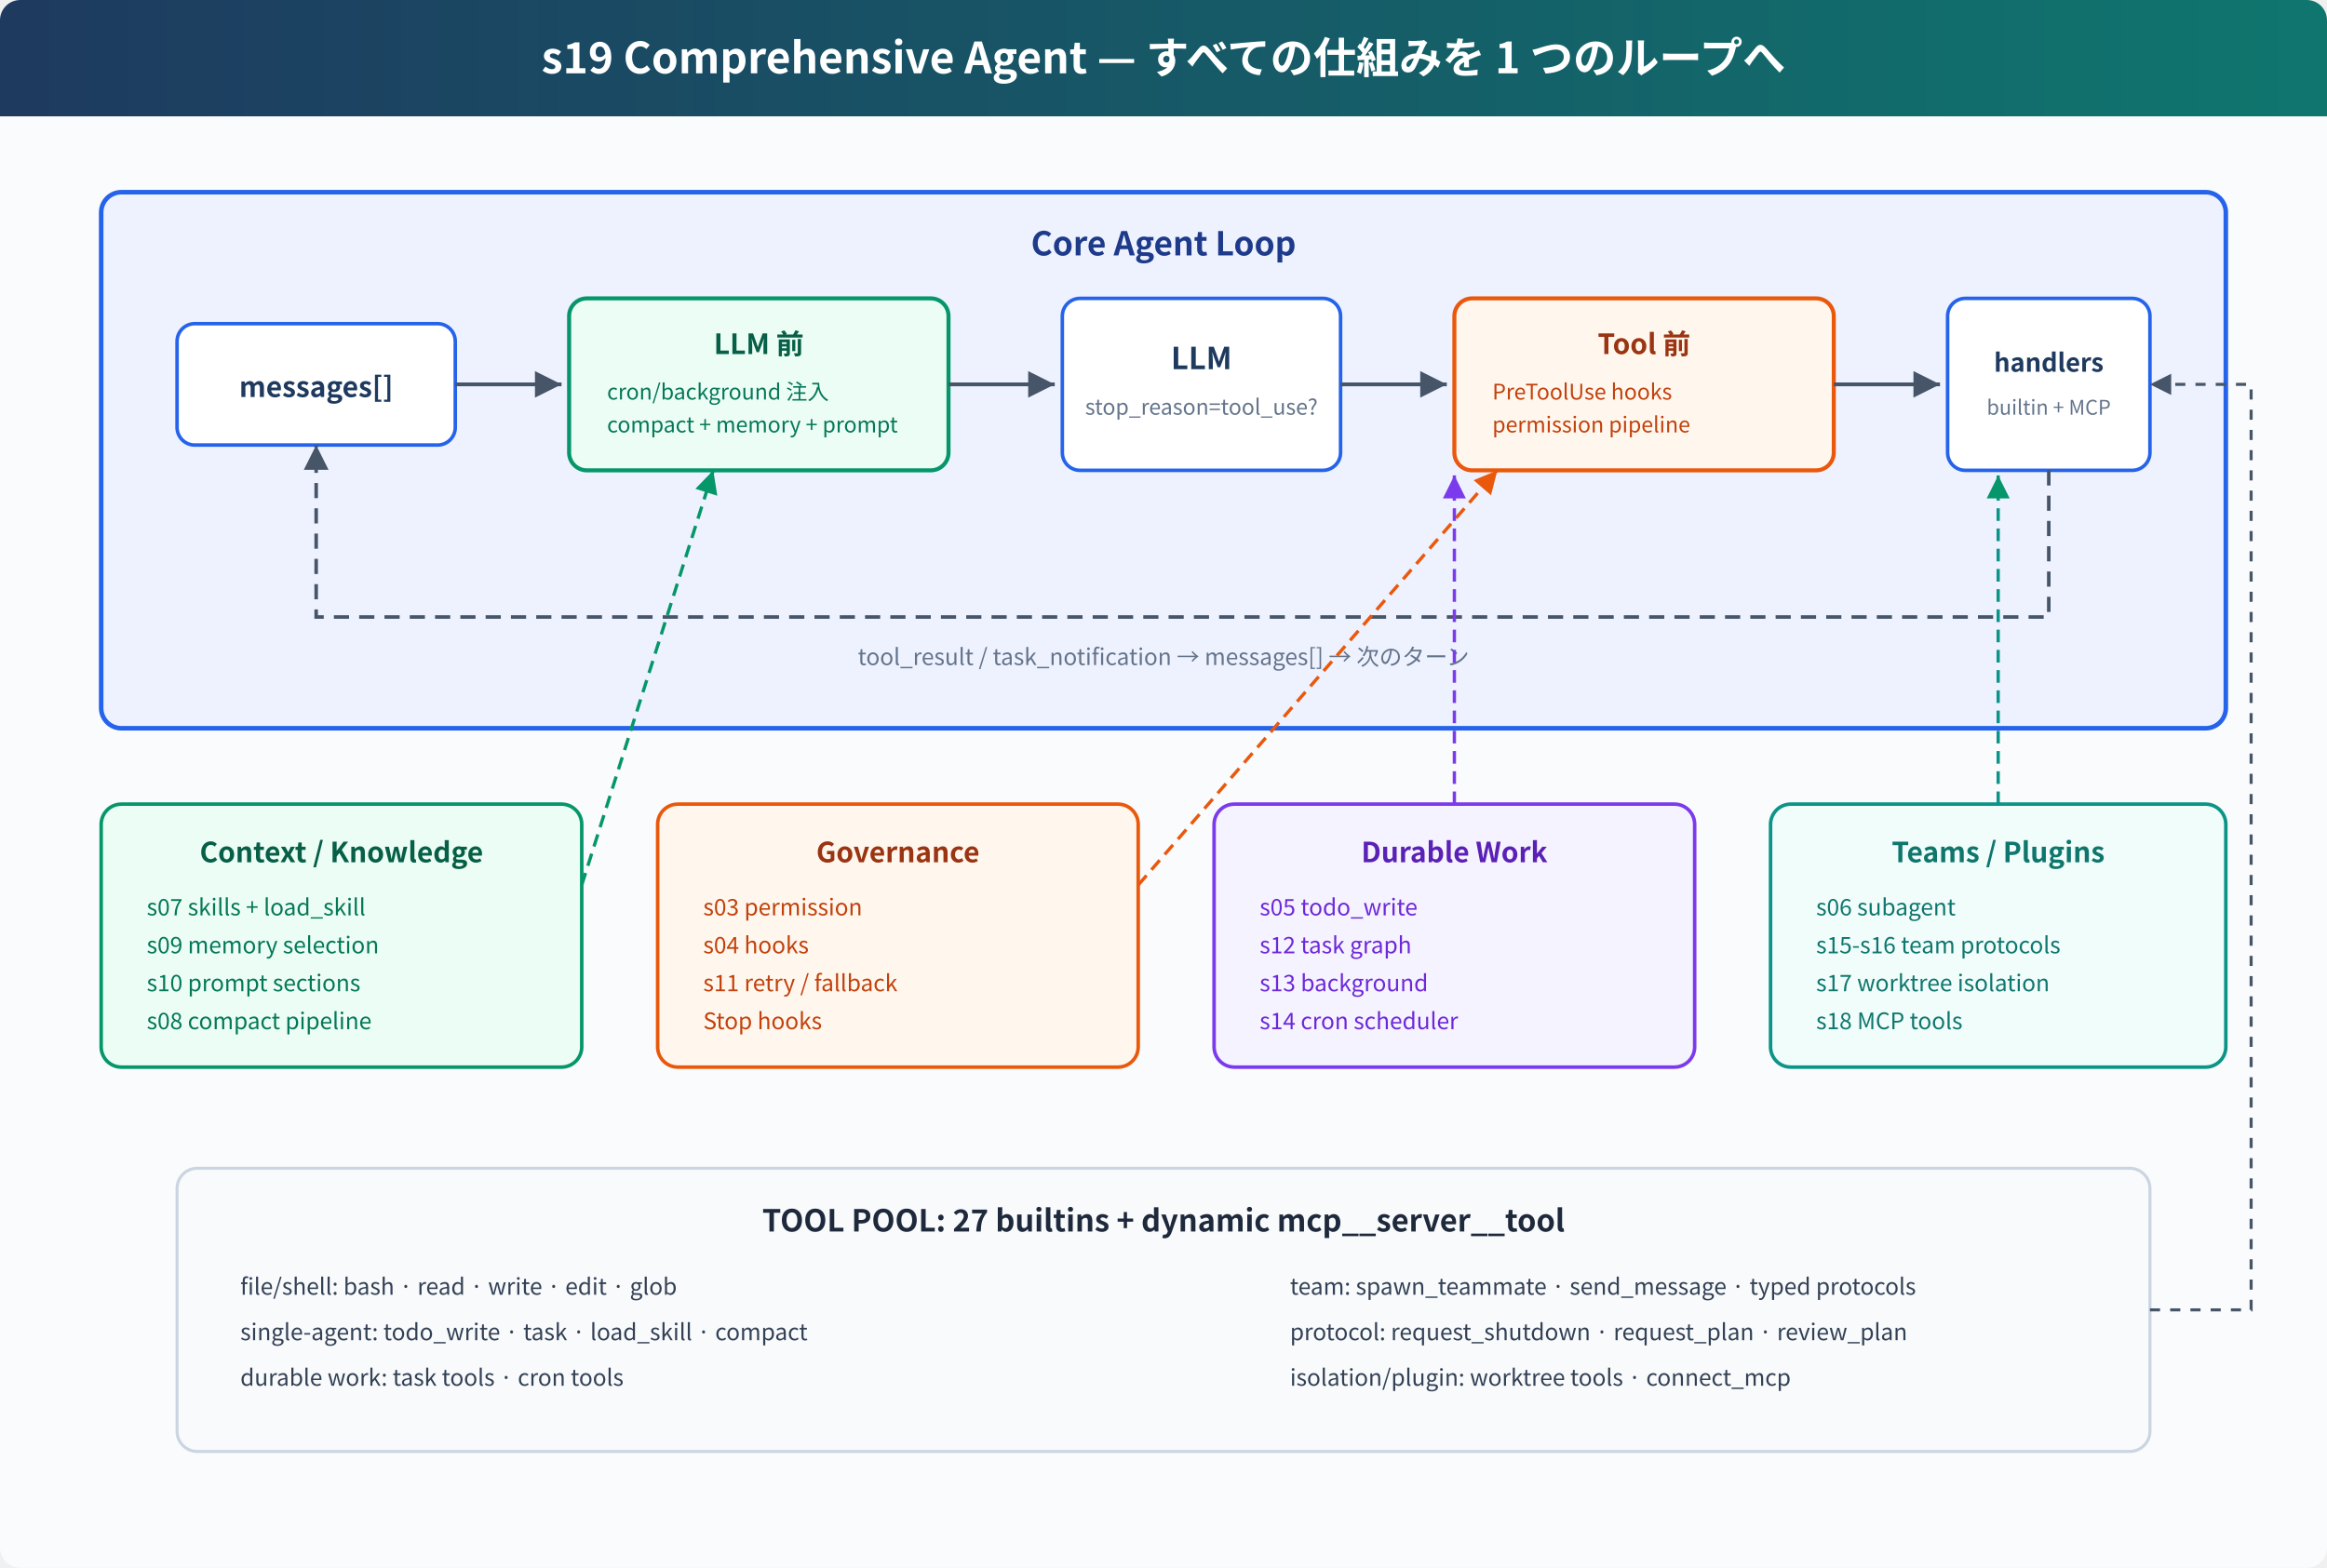
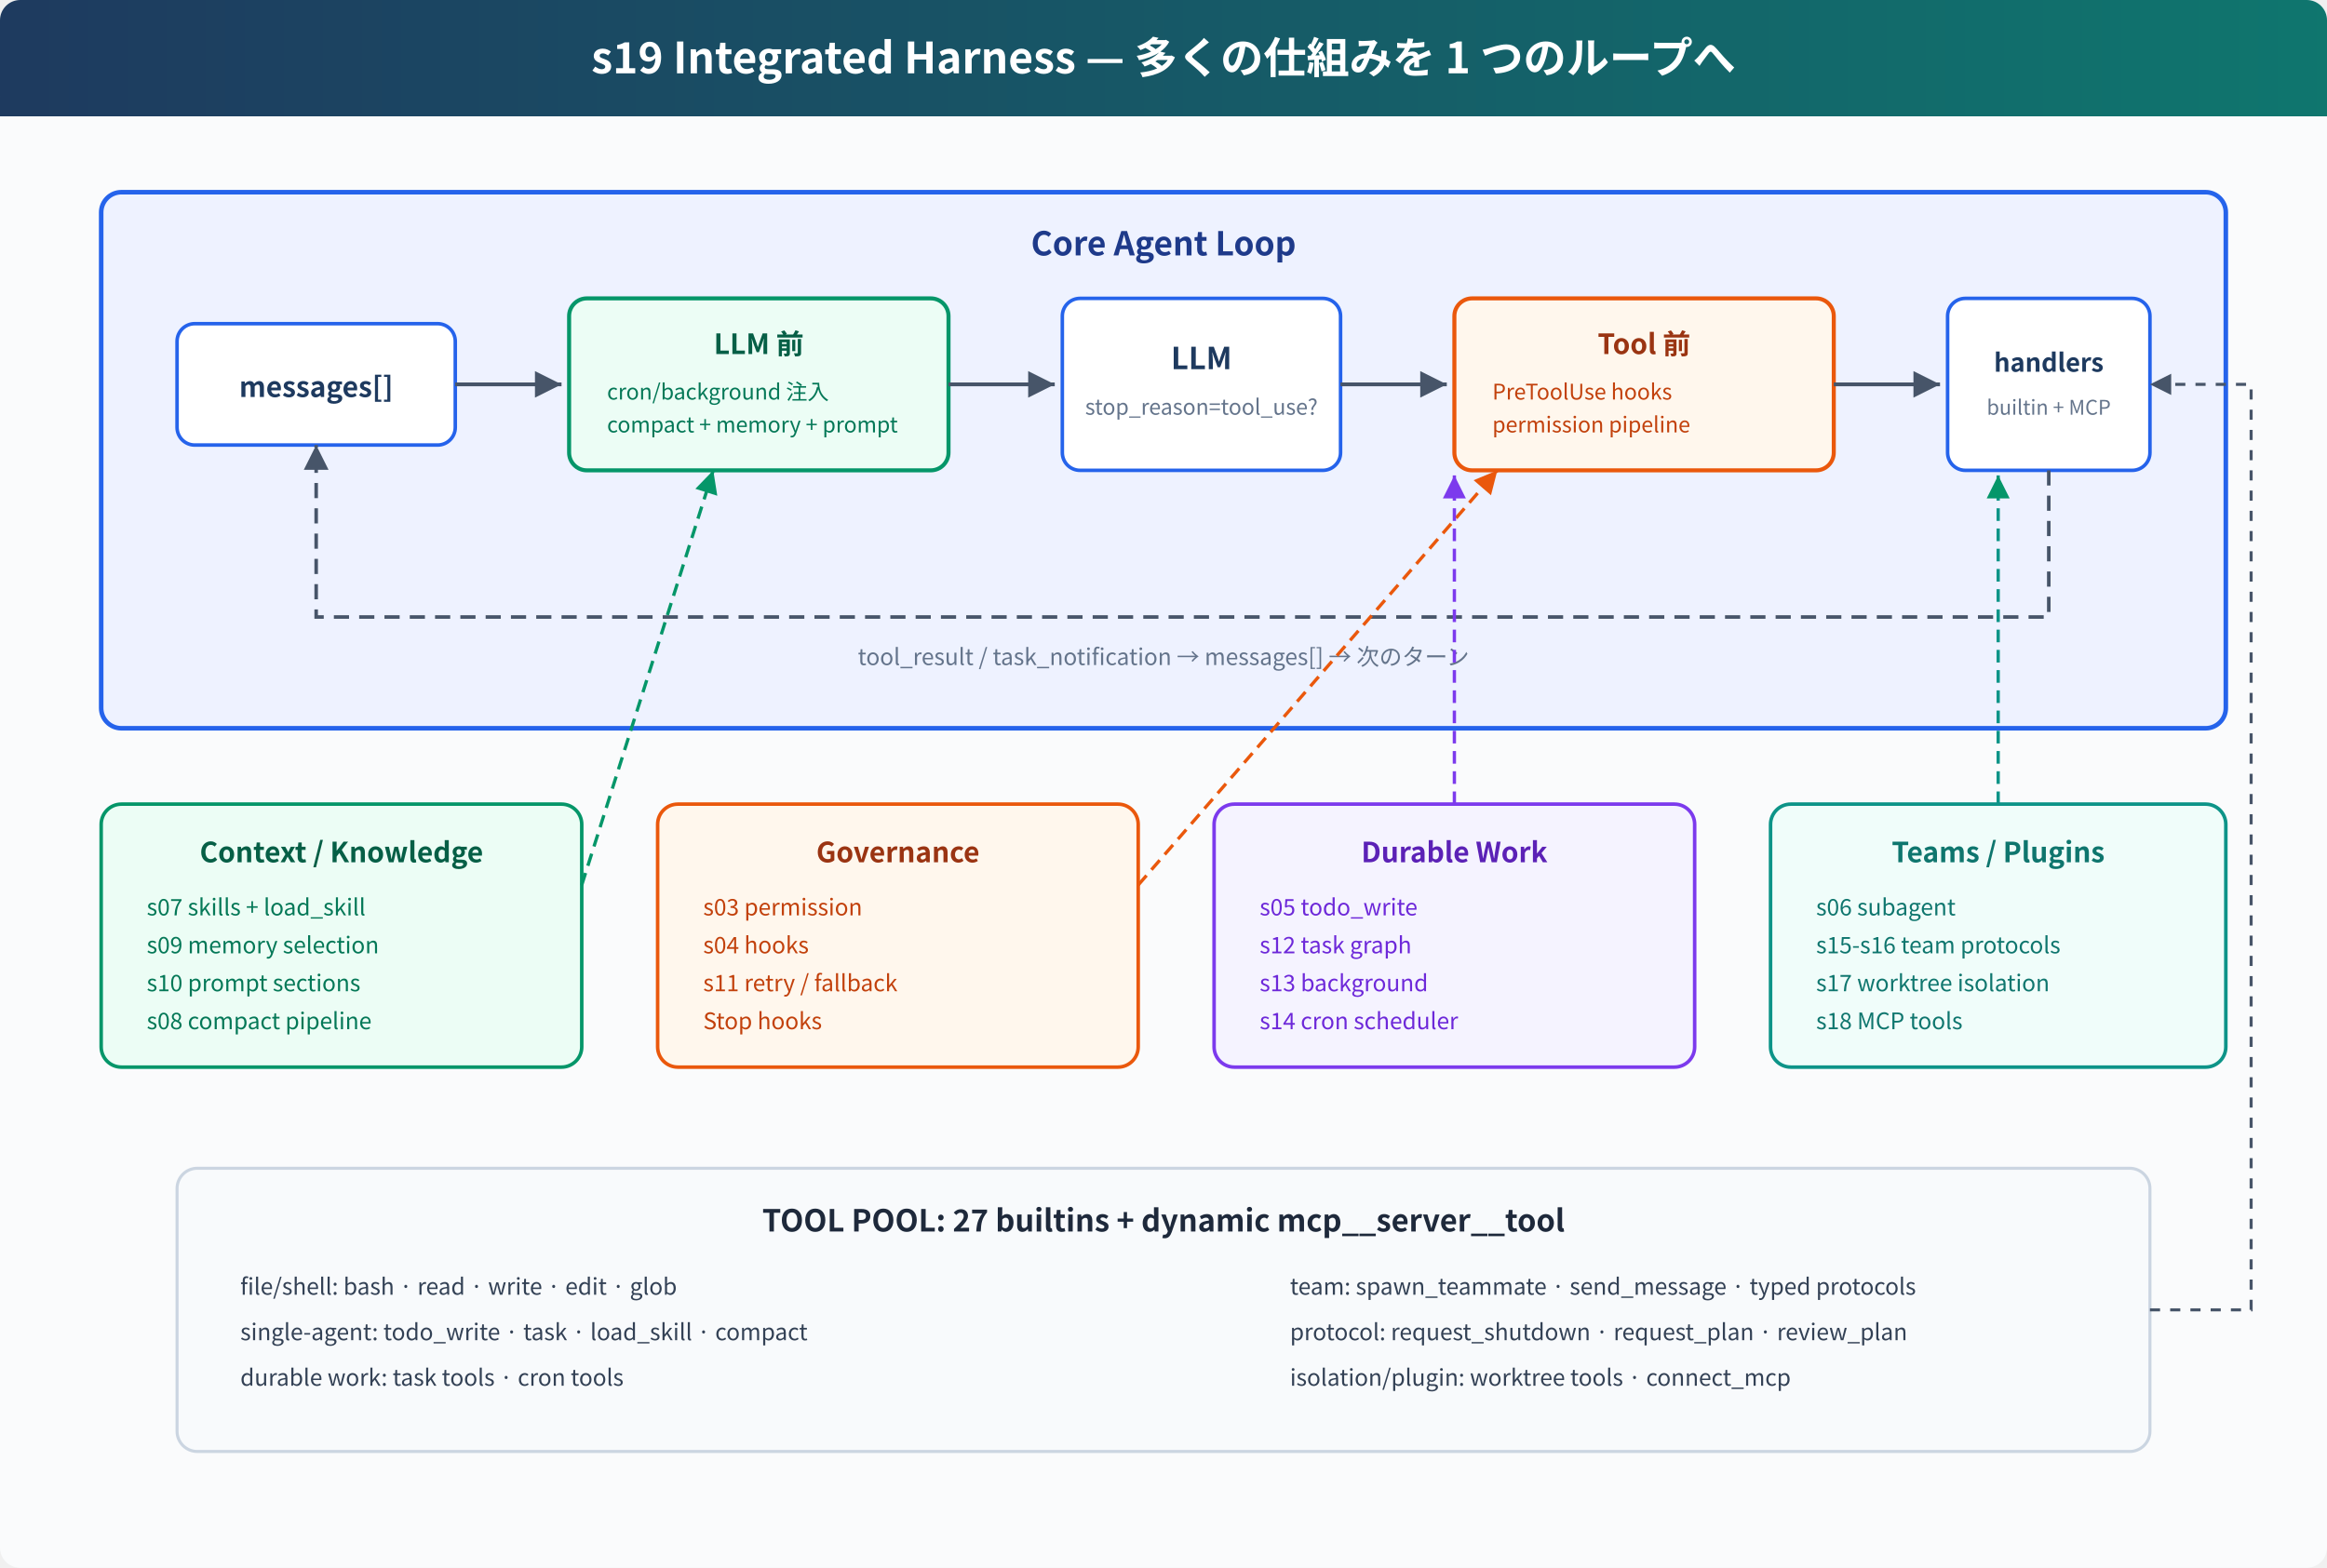
<svg xmlns="http://www.w3.org/2000/svg" viewBox="0 0 920 620" font-family="'Noto Sans CJK JP', 'Noto Sans CJK SC', 'Droid Sans Fallback', system-ui, -apple-system, sans-serif">
  <defs>
    <linearGradient id="header" x1="0" y1="0" x2="1" y2="0">
      <stop offset="0%" stop-color="#1e3a5f" />
      <stop offset="100%" stop-color="#0f766e" />
    </linearGradient>
    <marker id="arrow" viewBox="0 0 10 10" refX="10" refY="5" markerWidth="7" markerHeight="7" orient="auto-start-reverse">
      <path d="M 0 0 L 10 5 L 0 10 z" fill="#475569" />
    </marker>
    <marker id="arrow-green" viewBox="0 0 10 10" refX="10" refY="5" markerWidth="7" markerHeight="7" orient="auto-start-reverse">
      <path d="M 0 0 L 10 5 L 0 10 z" fill="#059669" />
    </marker>
    <marker id="arrow-purple" viewBox="0 0 10 10" refX="10" refY="5" markerWidth="7" markerHeight="7" orient="auto-start-reverse">
      <path d="M 0 0 L 10 5 L 0 10 z" fill="#7c3aed" />
    </marker>
    <marker id="arrow-orange" viewBox="0 0 10 10" refX="10" refY="5" markerWidth="7" markerHeight="7" orient="auto-start-reverse">
      <path d="M 0 0 L 10 5 L 0 10 z" fill="#ea580c" />
    </marker>
  </defs>
  <rect width="920" height="620" rx="8" fill="#fafbfc" />
  <rect x="0" y="0" width="920" height="46" rx="8" fill="url(#header)" />
  <rect x="0" y="38" width="920" height="8" fill="url(#header)" />
-   <text x="460" y="29" text-anchor="middle" fill="#fff" font-size="17" font-weight="700">s19 Comprehensive Agent — すべての仕組みを 1 つのループへ</text>
+   <text x="460" y="29" text-anchor="middle" fill="#fff" font-size="17" font-weight="700">s19 Integrated Harness — 多くの仕組みを 1 つのループへ</text>
  <rect x="40" y="76" width="840" height="212" rx="8" fill="#eef2ff" stroke="#2563eb" stroke-width="1.8" />
  <text x="460" y="101" text-anchor="middle" fill="#1e3a8a" font-size="13" font-weight="700">Core Agent Loop</text>
  <rect x="70" y="128" width="110" height="48" rx="7" fill="#fff" stroke="#2563eb" stroke-width="1.4" />
  <text x="125" y="157" text-anchor="middle" fill="#1e3a5f" font-size="11" font-weight="700">messages[]</text>
  <line x1="180" y1="152" x2="222" y2="152" stroke="#475569" stroke-width="1.5" marker-end="url(#arrow)" />
  <rect x="225" y="118" width="150" height="68" rx="7" fill="#ecfdf5" stroke="#059669" stroke-width="1.6" />
  <text x="300" y="140" text-anchor="middle" fill="#065f46" font-size="11" font-weight="700">LLM 前</text>
  <text x="240" y="158" fill="#047857" font-size="8.5">cron/background 注入</text>
  <text x="240" y="171" fill="#047857" font-size="8.5">compact + memory + prompt</text>
  <line x1="375" y1="152" x2="417" y2="152" stroke="#475569" stroke-width="1.5" marker-end="url(#arrow)" />
  <rect x="420" y="118" width="110" height="68" rx="7" fill="#fff" stroke="#2563eb" stroke-width="1.4" />
  <text x="475" y="146" text-anchor="middle" fill="#1e3a5f" font-size="12" font-weight="700">LLM</text>
  <text x="475" y="164" text-anchor="middle" fill="#64748b" font-size="8.5">stop_reason=tool_use?</text>
  <line x1="530" y1="152" x2="572" y2="152" stroke="#475569" stroke-width="1.5" marker-end="url(#arrow)" />
  <rect x="575" y="118" width="150" height="68" rx="7" fill="#fff7ed" stroke="#ea580c" stroke-width="1.6" />
  <text x="650" y="140" text-anchor="middle" fill="#9a3412" font-size="11" font-weight="700">Tool 前</text>
  <text x="590" y="158" fill="#c2410c" font-size="8.5">PreToolUse hooks</text>
  <text x="590" y="171" fill="#c2410c" font-size="8.5">permission pipeline</text>
  <line x1="725" y1="152" x2="767" y2="152" stroke="#475569" stroke-width="1.5" marker-end="url(#arrow)" />
  <rect x="770" y="118" width="80" height="68" rx="7" fill="#fff" stroke="#2563eb" stroke-width="1.4" />
  <text x="810" y="147" text-anchor="middle" fill="#1e3a5f" font-size="10" font-weight="700">handlers</text>
  <text x="810" y="164" text-anchor="middle" fill="#64748b" font-size="8">builtin + MCP</text>
  <path d="M 810 186 L 810 244 L 125 244 L 125 176" fill="none" stroke="#475569" stroke-width="1.4" stroke-dasharray="6,4" marker-end="url(#arrow)" />
  <text x="460" y="263" text-anchor="middle" fill="#64748b" font-size="9">tool_result / task_notification → messages[] → 次のターン</text>
  <rect x="40" y="318" width="190" height="104" rx="8" fill="#ecfdf5" stroke="#059669" stroke-width="1.4" />
  <text x="135" y="341" text-anchor="middle" fill="#065f46" font-size="11" font-weight="700">Context / Knowledge</text>
  <text x="58" y="362" fill="#047857" font-size="9">s07 skills + load_skill</text>
  <text x="58" y="377" fill="#047857" font-size="9">s09 memory selection</text>
  <text x="58" y="392" fill="#047857" font-size="9">s10 prompt sections</text>
  <text x="58" y="407" fill="#047857" font-size="9">s08 compact pipeline</text>
  <path d="M 230 350 L 282 186" fill="none" stroke="#059669" stroke-width="1.3" marker-end="url(#arrow-green)" stroke-dasharray="5,3" />
  <rect x="260" y="318" width="190" height="104" rx="8" fill="#fff7ed" stroke="#ea580c" stroke-width="1.4" />
  <text x="355" y="341" text-anchor="middle" fill="#9a3412" font-size="11" font-weight="700">Governance</text>
  <text x="278" y="362" fill="#c2410c" font-size="9">s03 permission</text>
  <text x="278" y="377" fill="#c2410c" font-size="9">s04 hooks</text>
  <text x="278" y="392" fill="#c2410c" font-size="9">s11 retry / fallback</text>
  <text x="278" y="407" fill="#c2410c" font-size="9">Stop hooks</text>
  <path d="M 450 350 L 592 186" fill="none" stroke="#ea580c" stroke-width="1.3" marker-end="url(#arrow-orange)" stroke-dasharray="5,3" />
  <rect x="480" y="318" width="190" height="104" rx="8" fill="#f5f3ff" stroke="#7c3aed" stroke-width="1.4" />
  <text x="575" y="341" text-anchor="middle" fill="#5b21b6" font-size="11" font-weight="700">Durable Work</text>
  <text x="498" y="362" fill="#6d28d9" font-size="9">s05 todo_write</text>
  <text x="498" y="377" fill="#6d28d9" font-size="9">s12 task graph</text>
  <text x="498" y="392" fill="#6d28d9" font-size="9">s13 background</text>
  <text x="498" y="407" fill="#6d28d9" font-size="9">s14 cron scheduler</text>
  <path d="M 575 318 L 575 188" fill="none" stroke="#7c3aed" stroke-width="1.3" marker-end="url(#arrow-purple)" stroke-dasharray="5,3" />
  <rect x="700" y="318" width="180" height="104" rx="8" fill="#f0fdfa" stroke="#0d9488" stroke-width="1.4" />
  <text x="790" y="341" text-anchor="middle" fill="#0f766e" font-size="11" font-weight="700">Teams / Plugins</text>
  <text x="718" y="362" fill="#0f766e" font-size="9">s06 subagent</text>
  <text x="718" y="377" fill="#0f766e" font-size="9">s15-s16 team protocols</text>
  <text x="718" y="392" fill="#0f766e" font-size="9">s17 worktree isolation</text>
  <text x="718" y="407" fill="#0f766e" font-size="9">s18 MCP tools</text>
  <path d="M 790 318 L 790 188" fill="none" stroke="#0d9488" stroke-width="1.3" marker-end="url(#arrow-green)" stroke-dasharray="5,3" />
  <rect x="70" y="462" width="780" height="112" rx="8" fill="#f8fafc" stroke="#cbd5e1" stroke-width="1.2" />
  <text x="460" y="487" text-anchor="middle" fill="#1e293b" font-size="12" font-weight="700">TOOL POOL: 27 builtins + dynamic mcp__server__tool</text>
  <text x="95" y="512" fill="#334155" font-size="9">file/shell: bash · read · write · edit · glob</text>
  <text x="95" y="530" fill="#334155" font-size="9">single-agent: todo_write · task · load_skill · compact</text>
  <text x="95" y="548" fill="#334155" font-size="9">durable work: task tools · cron tools</text>
  <text x="510" y="512" fill="#334155" font-size="9">team: spawn_teammate · send_message · typed protocols</text>
  <text x="510" y="530" fill="#334155" font-size="9">protocol: request_shutdown · request_plan · review_plan</text>
  <text x="510" y="548" fill="#334155" font-size="9">isolation/plugin: worktree tools · connect_mcp</text>
  <path d="M 850 518 L 890 518 L 890 152 L 850 152" fill="none" stroke="#475569" stroke-width="1.2" marker-end="url(#arrow)" stroke-dasharray="4,4" />
</svg>
